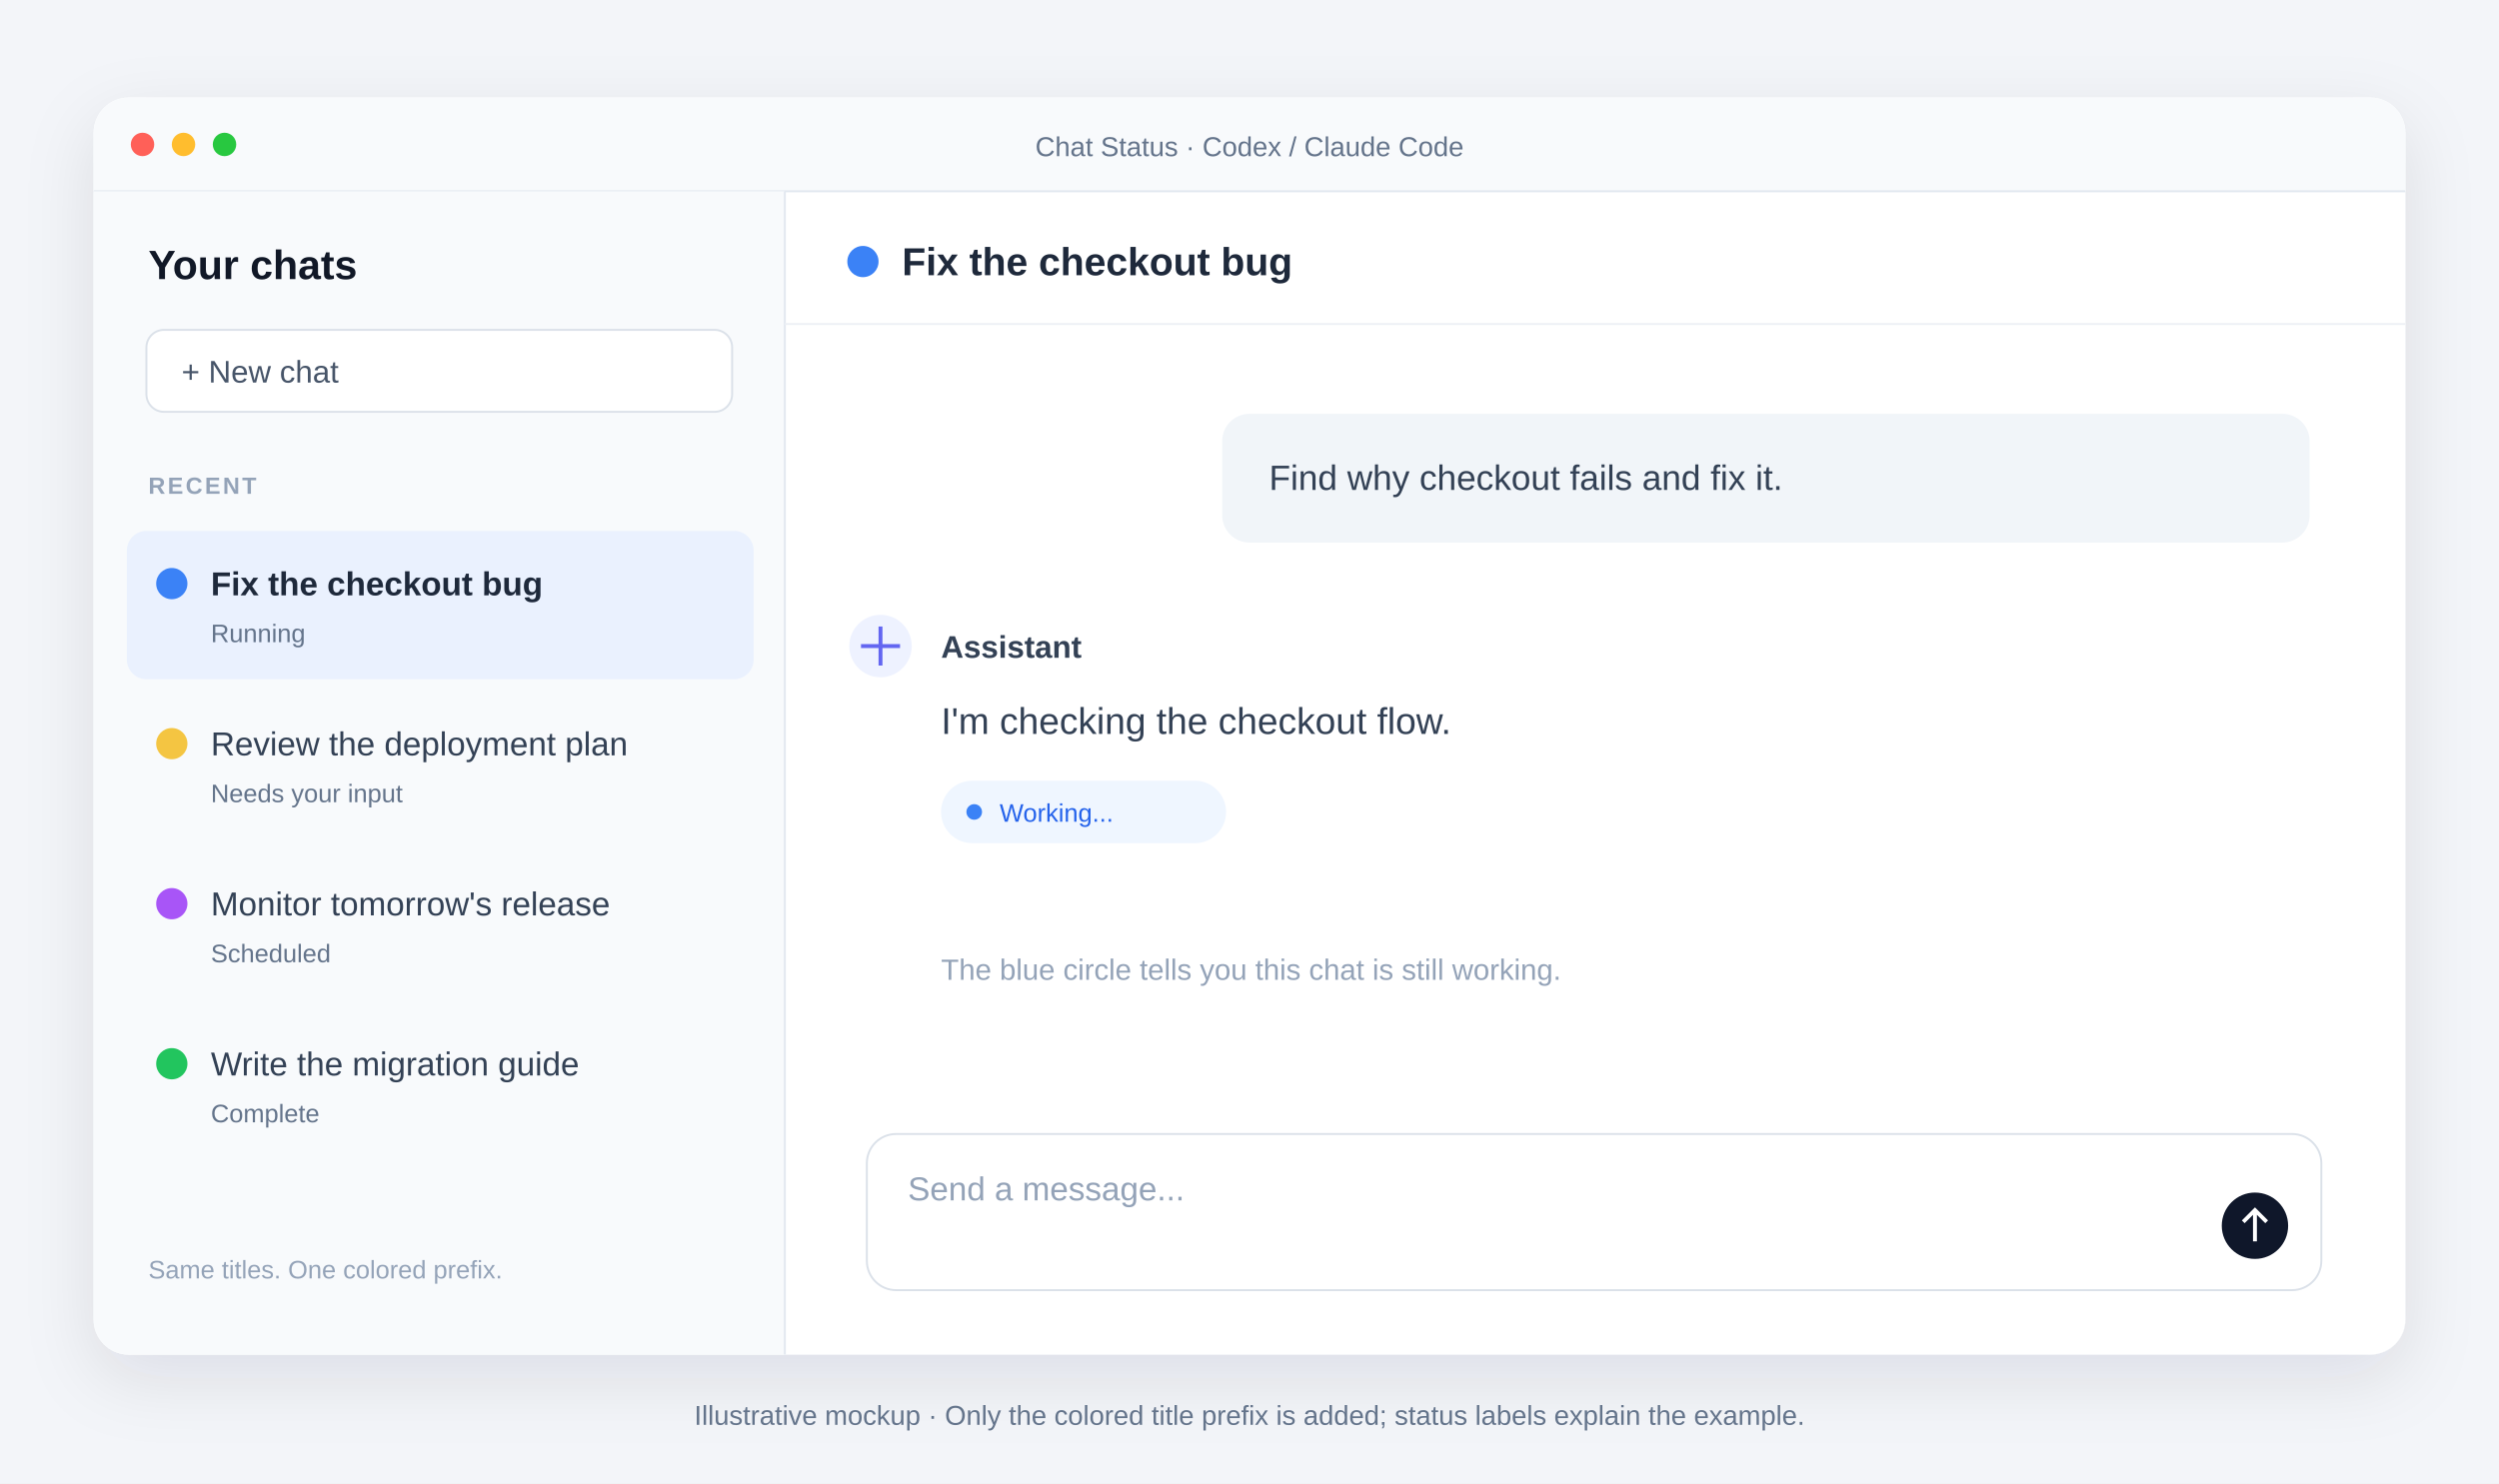
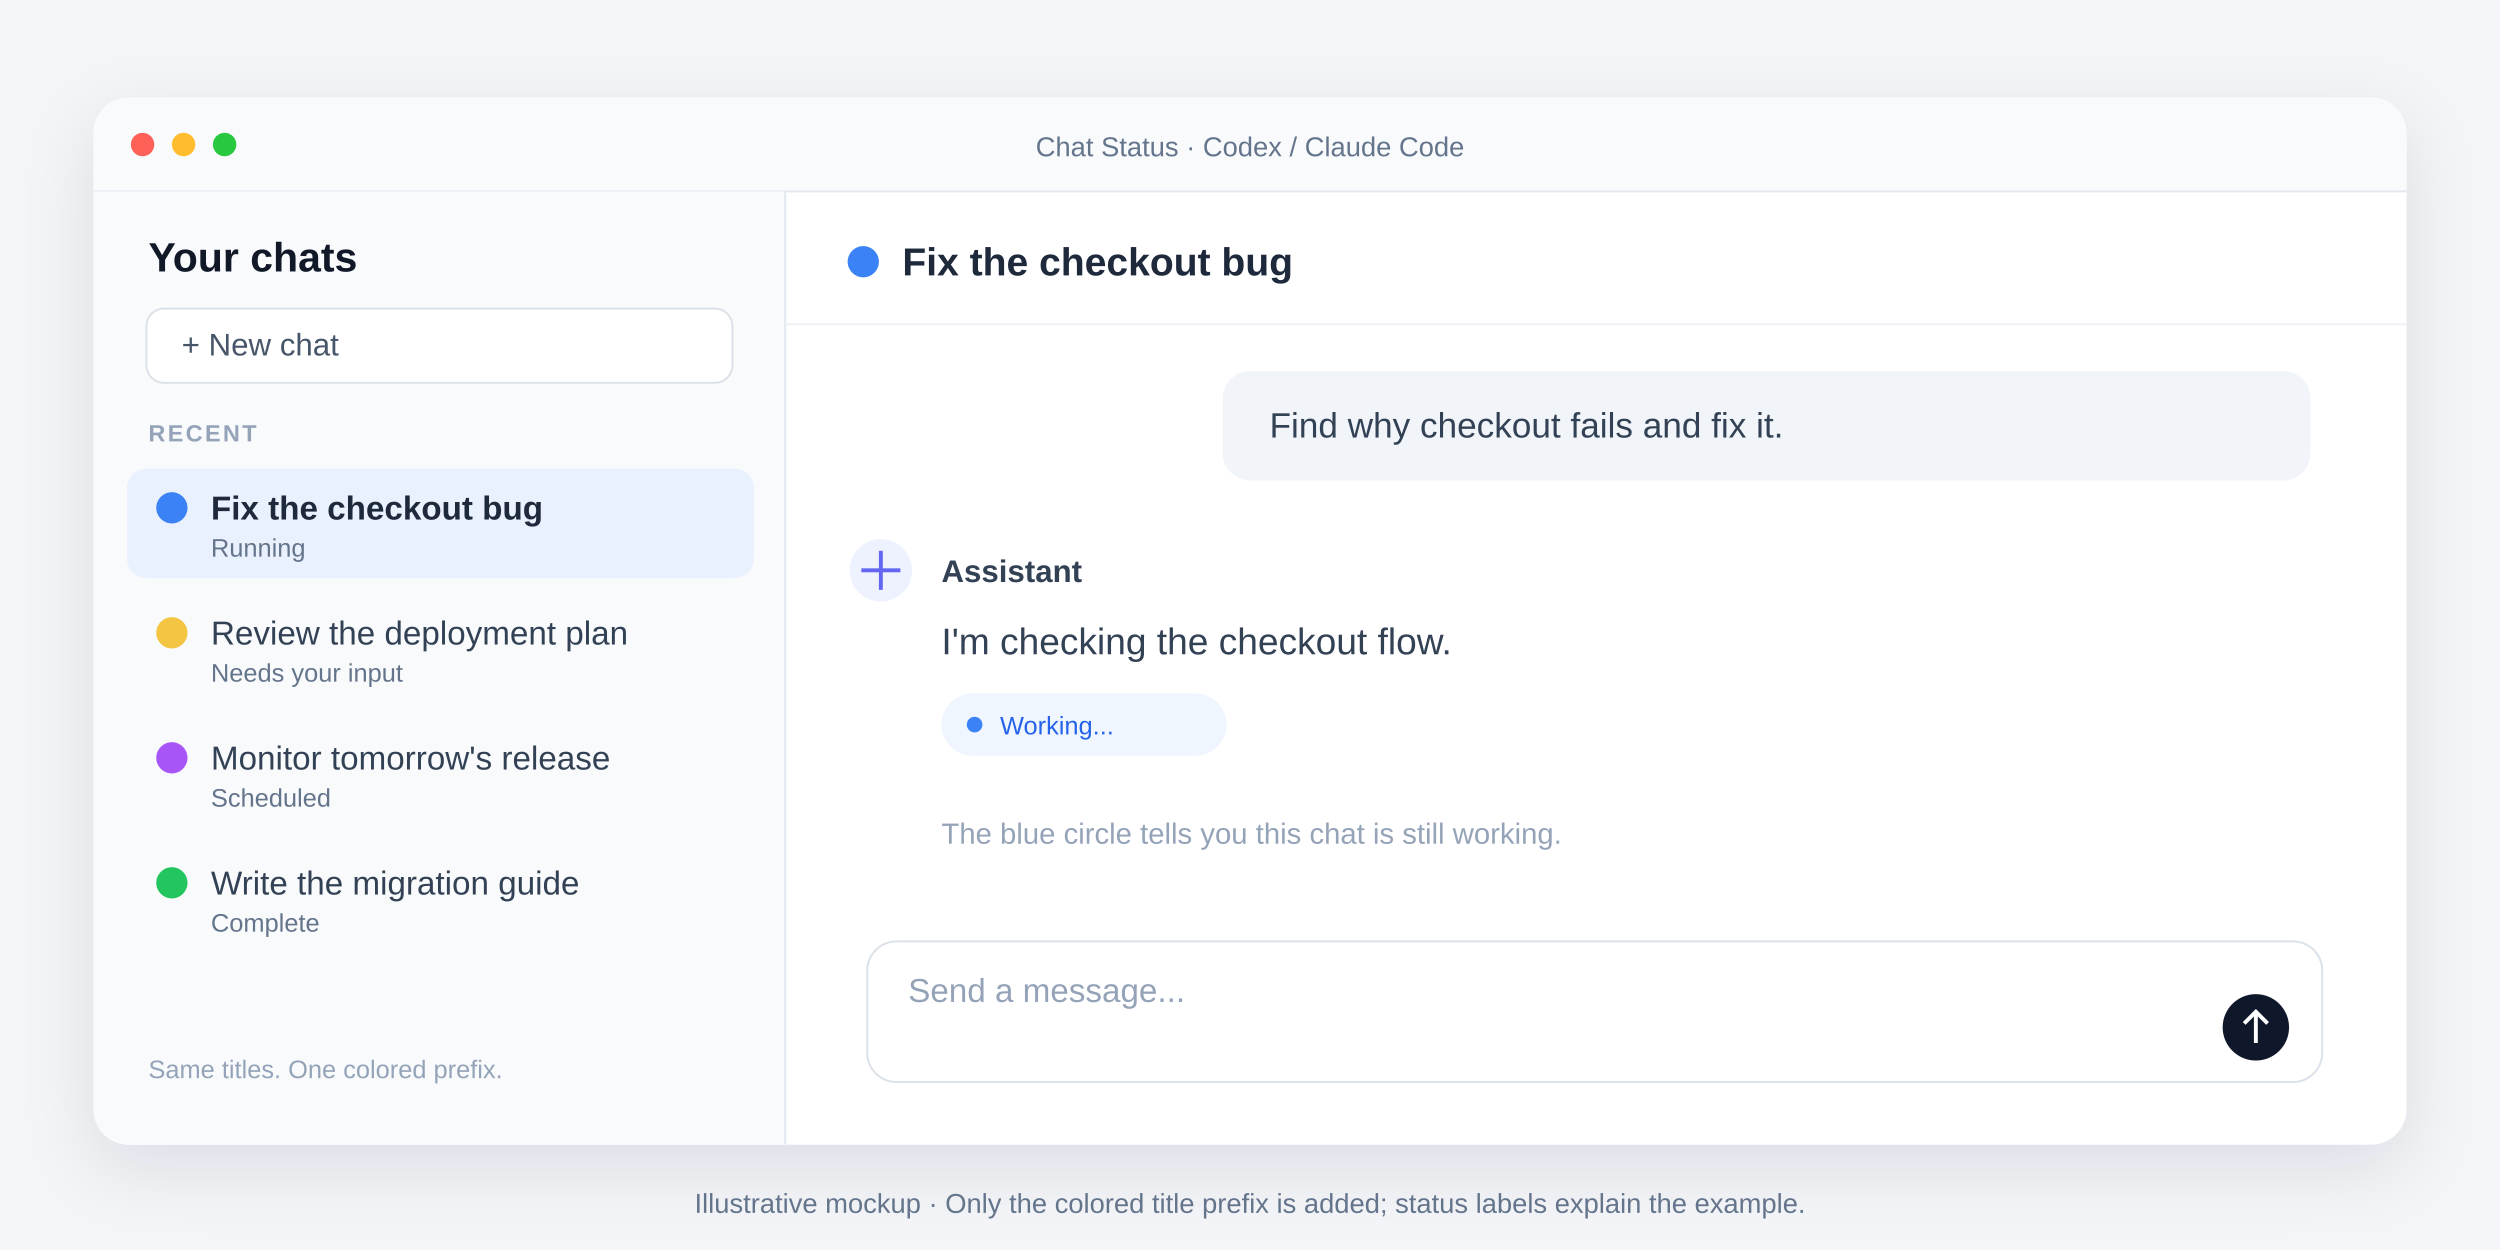
- <svg xmlns="http://www.w3.org/2000/svg" width="1280" height="760" viewBox="0 0 1280 760">
+ <svg xmlns="http://www.w3.org/2000/svg" width="1280" height="640" viewBox="0 0 1280 640">
  <defs>
    <filter id="shadow" x="-20%" y="-20%" width="140%" height="150%">
      <feDropShadow dx="0" dy="12" stdDeviation="18" flood-color="#0f172a" flood-opacity="0.10" />
    </filter>
    <clipPath id="window">
-       <rect x="48" y="50" width="1184" height="644" rx="18" />
+       <rect x="48" y="50" width="1184" height="536" rx="18" />
    </clipPath>
  </defs>
-   <rect width="1280" height="760" fill="#f3f5f9" />
-   <rect x="48" y="50" width="1184" height="644" rx="18" fill="#ffffff" filter="url(#shadow)" />
+   <rect width="1280" height="640" fill="#f3f5f9" />
+   <rect x="48" y="50" width="1184" height="536" rx="18" fill="#ffffff" filter="url(#shadow)" />
  <g clip-path="url(#window)" font-family="Arial, sans-serif">
    <rect x="48" y="50" width="1184" height="48" fill="#f8fafc" />
    <circle cx="73" cy="74" r="6" fill="#ff6058" />
    <circle cx="94" cy="74" r="6" fill="#ffbd2e" />
    <circle cx="115" cy="74" r="6" fill="#28c840" />
    <text x="640" y="80" text-anchor="middle" font-size="14" fill="#64748b">Chat Status · Codex / Claude Code</text>
    <line x1="48" y1="98" x2="1232" y2="98" stroke="#e2e8f0" />
-     <rect x="48" y="98" width="354" height="596" fill="#f8fafc" />
-     <line x1="402" y1="98" x2="402" y2="694" stroke="#e2e8f0" />
-     <text x="76" y="143" font-size="21" font-weight="bold" fill="#111827">Your chats</text>
-     <rect x="75" y="169" width="300" height="42" rx="9" fill="#ffffff" stroke="#dbe1e9" />
-     <text x="93" y="196" font-size="16" fill="#475569">+ New chat</text>
-     <text x="76" y="253" font-size="12" font-weight="bold" letter-spacing="1.2" fill="#94a3b8">RECENT</text>
-     <rect x="65" y="272" width="321" height="76" rx="10" fill="#eaf1fe" />
-     <circle cx="88" cy="299" r="8" fill="#3b82f6" />
-     <text x="108" y="305" font-size="17" font-weight="bold" fill="#1e293b">Fix the checkout bug</text>
-     <text x="108" y="329" font-size="13" fill="#64748b">Running</text>
-     <circle cx="88" cy="381" r="8" fill="#f4c542" />
-     <text x="108" y="387" font-size="17" fill="#334155">Review the deployment plan</text>
-     <text x="108" y="411" font-size="13" fill="#64748b">Needs your input</text>
-     <circle cx="88" cy="463" r="8" fill="#a855f7" />
-     <text x="108" y="469" font-size="17" fill="#334155">Monitor tomorrow's release</text>
-     <text x="108" y="493" font-size="13" fill="#64748b">Scheduled</text>
-     <circle cx="88" cy="545" r="8" fill="#22c55e" />
-     <text x="108" y="551" font-size="17" fill="#334155">Write the migration guide</text>
-     <text x="108" y="575" font-size="13" fill="#64748b">Complete</text>
-     <text x="76" y="655" font-size="13" fill="#94a3b8">Same titles. One colored prefix.</text>
+     <rect x="48" y="98" width="354" height="488" fill="#f8fafc" />
+     <line x1="402" y1="98" x2="402" y2="586" stroke="#e2e8f0" />
+     <text x="76" y="139" font-size="21" font-weight="bold" fill="#111827">Your chats</text>
+     <rect x="75" y="158" width="300" height="38" rx="9" fill="#ffffff" stroke="#dbe1e9" />
+     <text x="93" y="182" font-size="16" fill="#475569">+ New chat</text>
+     <text x="76" y="226" font-size="12" font-weight="bold" letter-spacing="1.2" fill="#94a3b8">RECENT</text>
+     <rect x="65" y="240" width="321" height="56" rx="10" fill="#eaf1fe" />
+     <circle cx="88" cy="260" r="8" fill="#3b82f6" />
+     <text x="108" y="266" font-size="17" font-weight="bold" fill="#1e293b">Fix the checkout bug</text>
+     <text x="108" y="285" font-size="13" fill="#64748b">Running</text>
+     <circle cx="88" cy="324" r="8" fill="#f4c542" />
+     <text x="108" y="330" font-size="17" fill="#334155">Review the deployment plan</text>
+     <text x="108" y="349" font-size="13" fill="#64748b">Needs your input</text>
+     <circle cx="88" cy="388" r="8" fill="#a855f7" />
+     <text x="108" y="394" font-size="17" fill="#334155">Monitor tomorrow's release</text>
+     <text x="108" y="413" font-size="13" fill="#64748b">Scheduled</text>
+     <circle cx="88" cy="452" r="8" fill="#22c55e" />
+     <text x="108" y="458" font-size="17" fill="#334155">Write the migration guide</text>
+     <text x="108" y="477" font-size="13" fill="#64748b">Complete</text>
+     <text x="76" y="552" font-size="13" fill="#94a3b8">Same titles. One colored prefix.</text>
    <circle cx="442" cy="134" r="8" fill="#3b82f6" />
    <text x="462" y="141" font-size="20" font-weight="bold" fill="#1e293b">Fix the checkout bug</text>
    <line x1="402" y1="166" x2="1232" y2="166" stroke="#edf0f5" />
-     <rect x="626" y="212" width="557" height="66" rx="14" fill="#f1f5f9" />
-     <text x="650" y="251" font-size="18" fill="#334155">Find why checkout fails and fix it.</text>
-     <circle cx="451" cy="331" r="16" fill="#eef2ff" />
-     <path d="M451 321v20 M441 331h20" stroke="#6366f1" stroke-width="2" />
-     <text x="482" y="337" font-size="16" font-weight="bold" fill="#334155">Assistant</text>
-     <text x="482" y="376" font-size="19" fill="#334155">I'm checking the checkout flow.</text>
-     <rect x="482" y="400" width="146" height="32" rx="16" fill="#eff6ff" />
-     <circle cx="499" cy="416" r="4" fill="#3b82f6" />
-     <text x="512" y="421" font-size="13" fill="#2563eb">Working...</text>
-     <text x="482" y="502" font-size="15" fill="#94a3b8">The blue circle tells you this chat is still working.</text>
-     <rect x="444" y="581" width="745" height="80" rx="15" fill="#ffffff" stroke="#dbe1e9" />
-     <text x="465" y="615" font-size="17" fill="#94a3b8">Send a message...</text>
-     <circle cx="1155" cy="628" r="17" fill="#0f172a" />
-     <path d="M1155 636v-16 M1149 626l6-6 6 6" stroke="#ffffff" fill="none" stroke-width="2" />
+     <rect x="626" y="190" width="557" height="56" rx="14" fill="#f1f5f9" />
+     <text x="650" y="224" font-size="18" fill="#334155">Find why checkout fails and fix it.</text>
+     <circle cx="451" cy="292" r="16" fill="#eef2ff" />
+     <path d="M451 282v20 M441 292h20" stroke="#6366f1" stroke-width="2" />
+     <text x="482" y="298" font-size="16" font-weight="bold" fill="#334155">Assistant</text>
+     <text x="482" y="335" font-size="19" fill="#334155">I'm checking the checkout flow.</text>
+     <rect x="482" y="355" width="146" height="32" rx="16" fill="#eff6ff" />
+     <circle cx="499" cy="371" r="4" fill="#3b82f6" />
+     <text x="512" y="376" font-size="13" fill="#2563eb">Working...</text>
+     <text x="482" y="432" font-size="15" fill="#94a3b8">The blue circle tells you this chat is still working.</text>
+     <rect x="444" y="482" width="745" height="72" rx="15" fill="#ffffff" stroke="#dbe1e9" />
+     <text x="465" y="513" font-size="17" fill="#94a3b8">Send a message...</text>
+     <circle cx="1155" cy="526" r="17" fill="#0f172a" />
+     <path d="M1155 534v-16 M1149 524l6-6 6 6" stroke="#ffffff" fill="none" stroke-width="2" />
  </g>
-   <text x="640" y="730" text-anchor="middle" font-family="Arial, sans-serif" font-size="14" fill="#64748b">Illustrative mockup · Only the colored title prefix is added; status labels explain the example.</text>
+   <text x="640" y="621" text-anchor="middle" font-family="Arial, sans-serif" font-size="14" fill="#64748b">Illustrative mockup · Only the colored title prefix is added; status labels explain the example.</text>
</svg>
